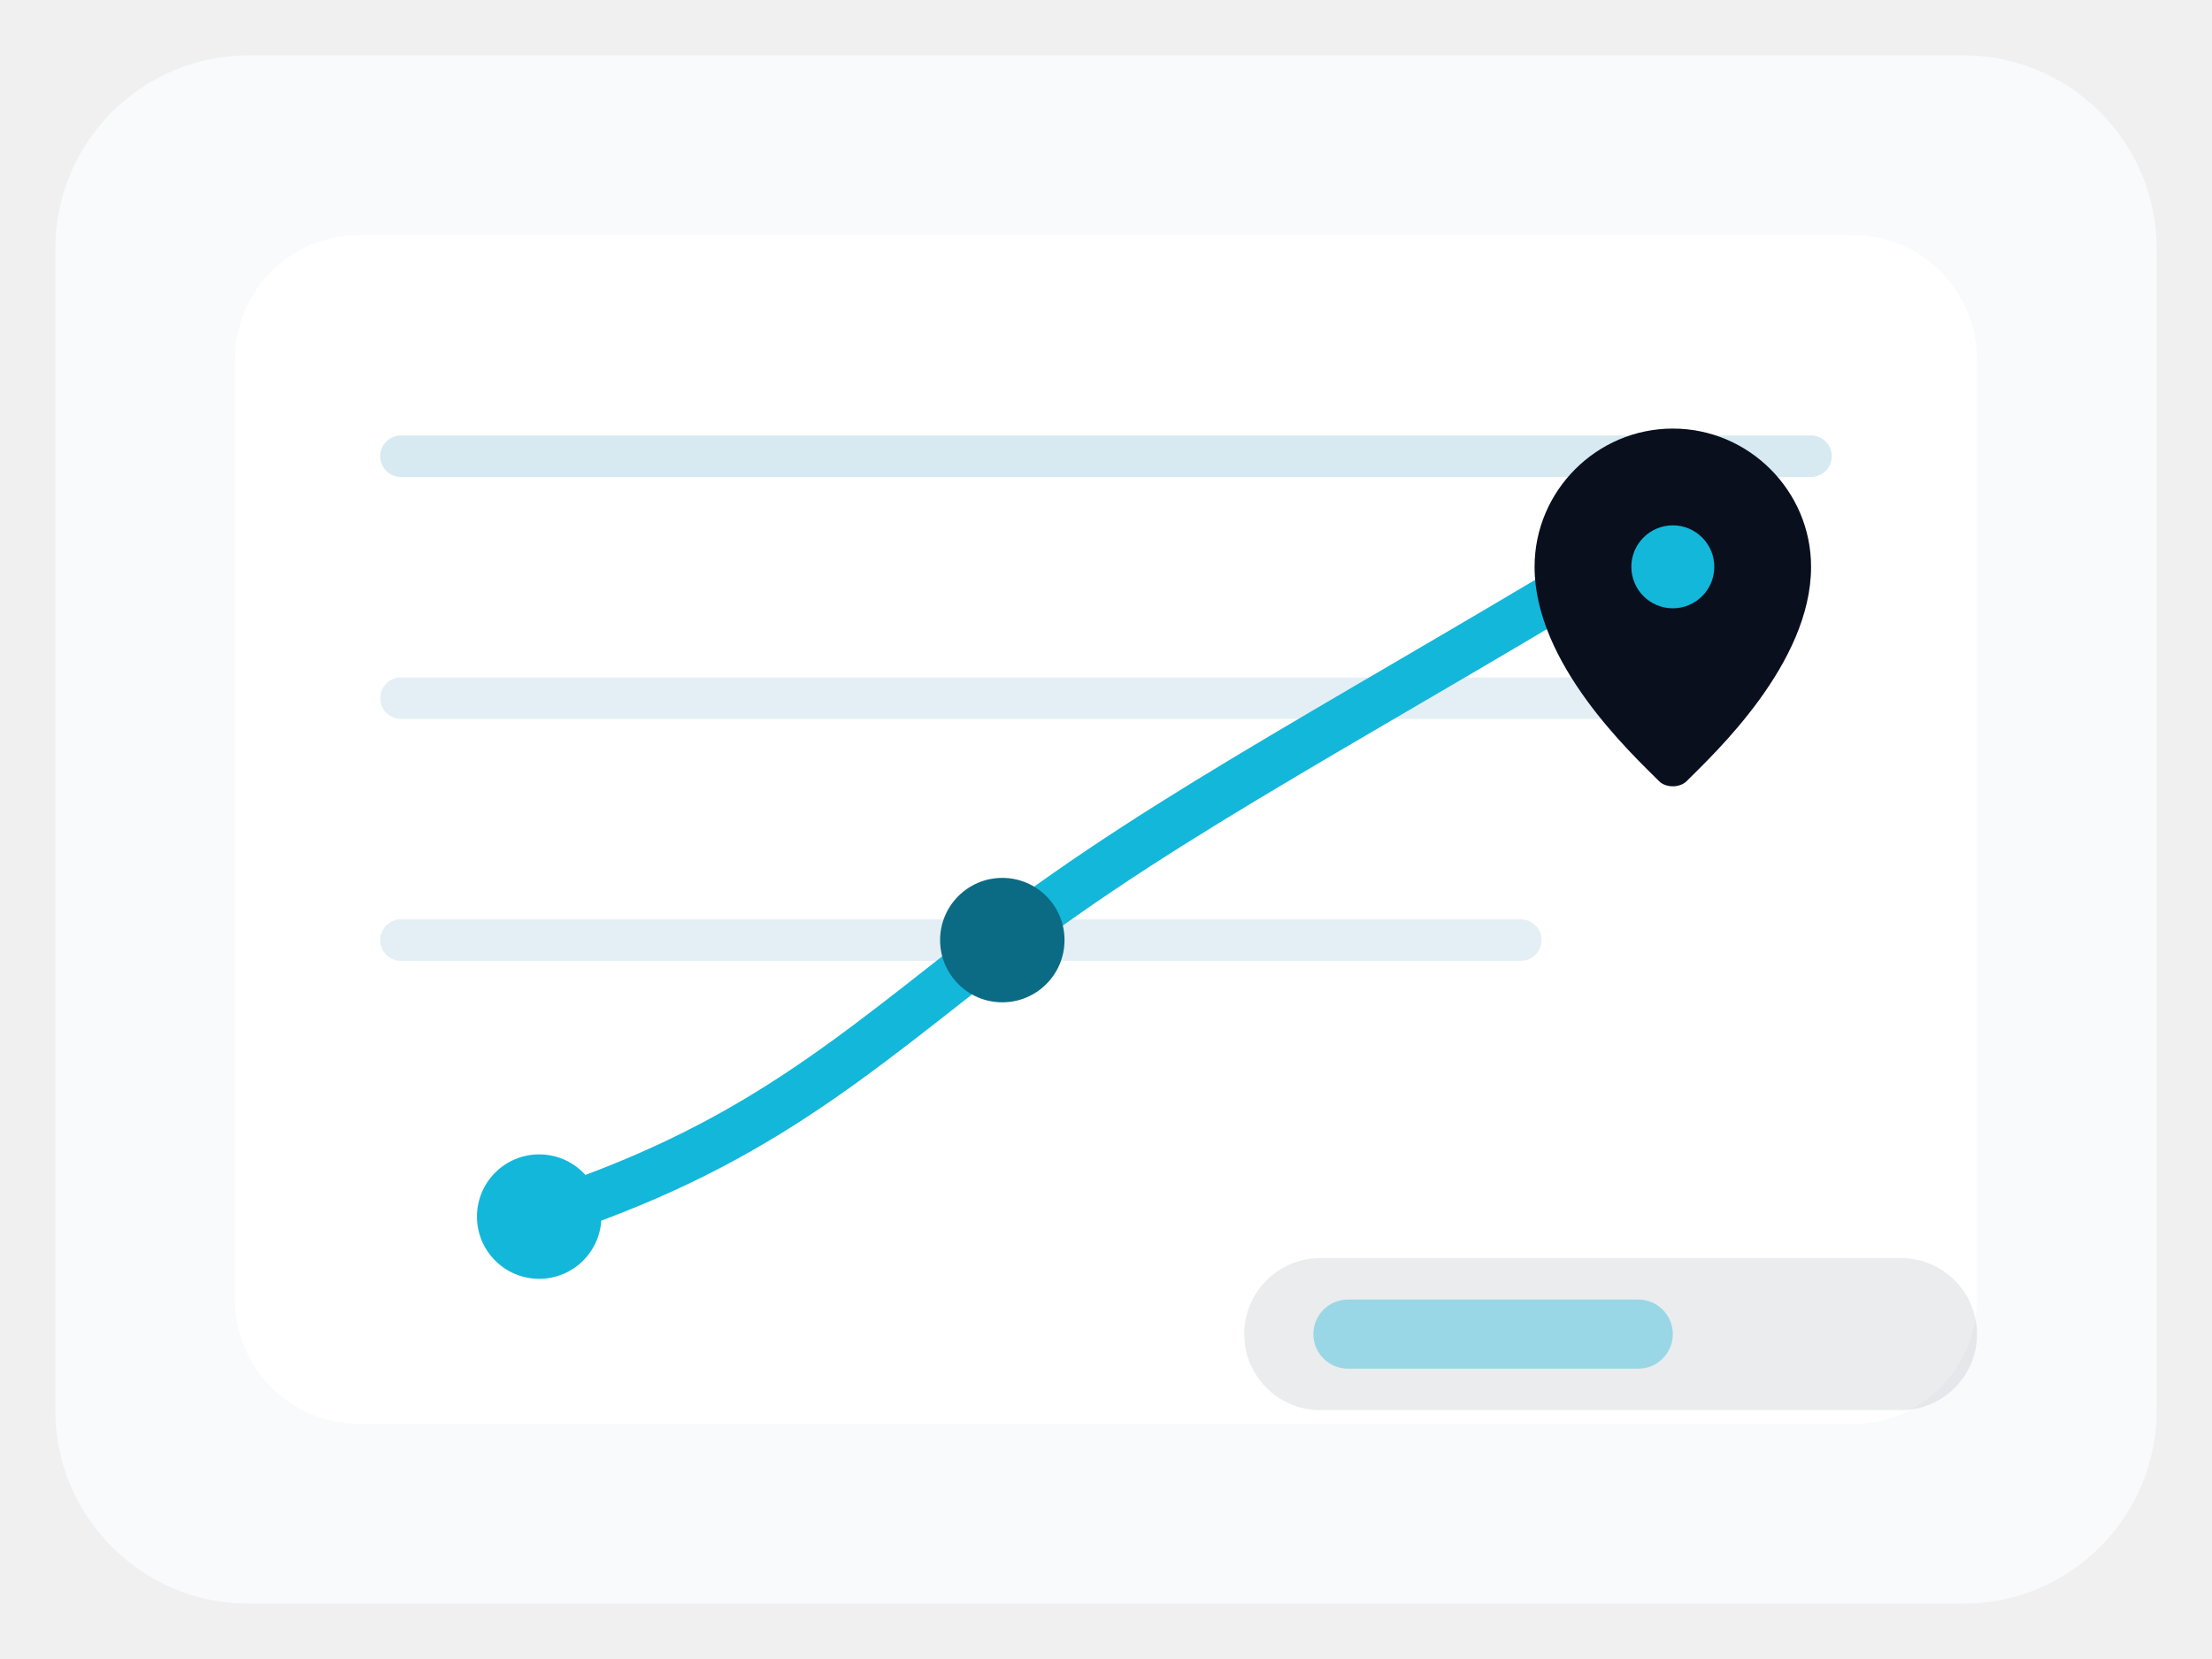
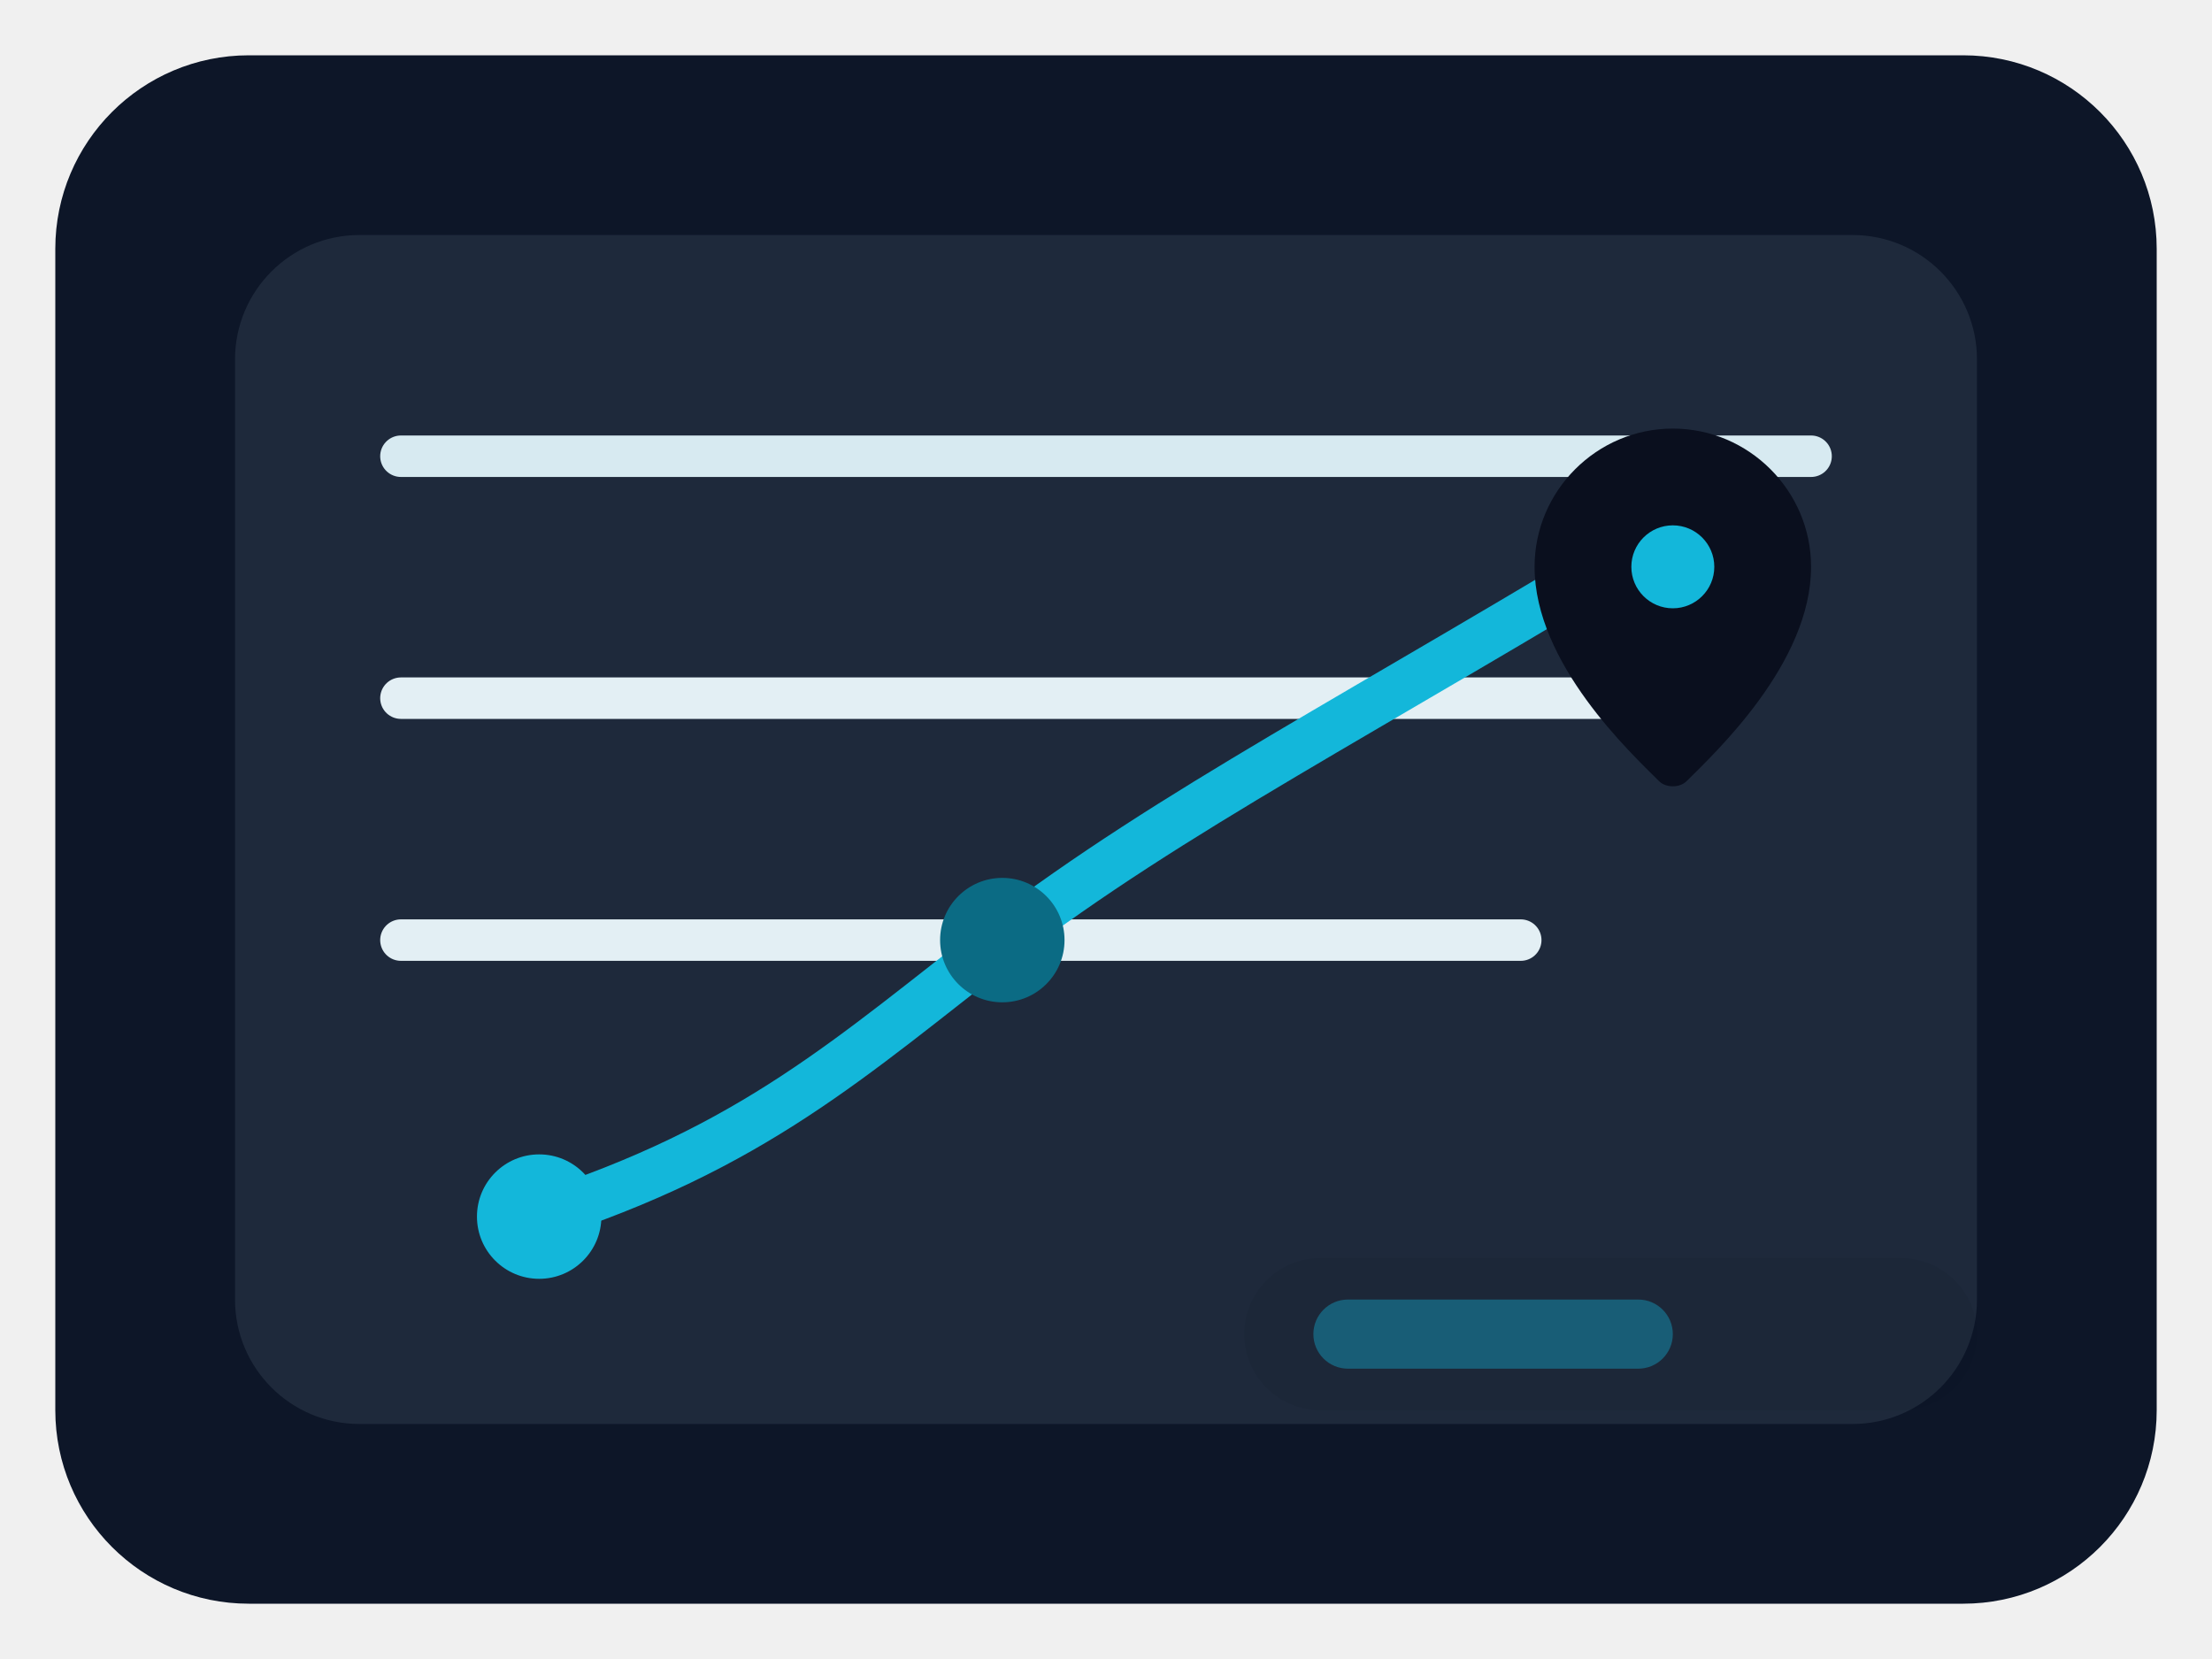
<svg xmlns="http://www.w3.org/2000/svg" width="320" height="240" viewBox="0 0 320 240" fill="none">
-   <rect x="8" y="8" width="304" height="224" rx="28" fill="#F8FAFC" />
-   <rect x="34" y="34" width="252" height="172" rx="18" fill="#FFFFFF" />
+   <rect x="8" y="8" width="304" height="224" rx="28" fill="#0D1628" />
+   <rect x="34" y="34" width="252" height="172" rx="18" fill="#1E293B" />
  <path d="M58 66H262" stroke="#D7EAF1" stroke-width="6" stroke-linecap="round" />
  <path d="M58 101H242" stroke="#E3EFF4" stroke-width="6" stroke-linecap="round" />
  <path d="M58 136H220" stroke="#E3EFF4" stroke-width="6" stroke-linecap="round" />
  <path d="M78 176C109 166 123 153 145 136C170 117 196 104 242 76" stroke="#13B7DA" stroke-width="7" stroke-linecap="round" />
  <circle cx="78" cy="176" r="9" fill="#13B7DA" />
  <circle cx="145" cy="136" r="9" fill="#0B6B84" />
  <path d="M242 62C231 62 222 71 222 82C222 96 236 109 240 113C241 114 243 114 244 113C248 109 262 96 262 82C262 71 253 62 242 62Z" fill="#0A0F1E" />
  <circle cx="242" cy="82" r="6" fill="#13B7DA" />
  <rect x="180" y="182" width="106" height="22" rx="11" fill="#0A0F1E" fill-opacity="0.08" />
  <rect x="190" y="188" width="52" height="10" rx="5" fill="#13B7DA" fill-opacity="0.38" />
</svg>
